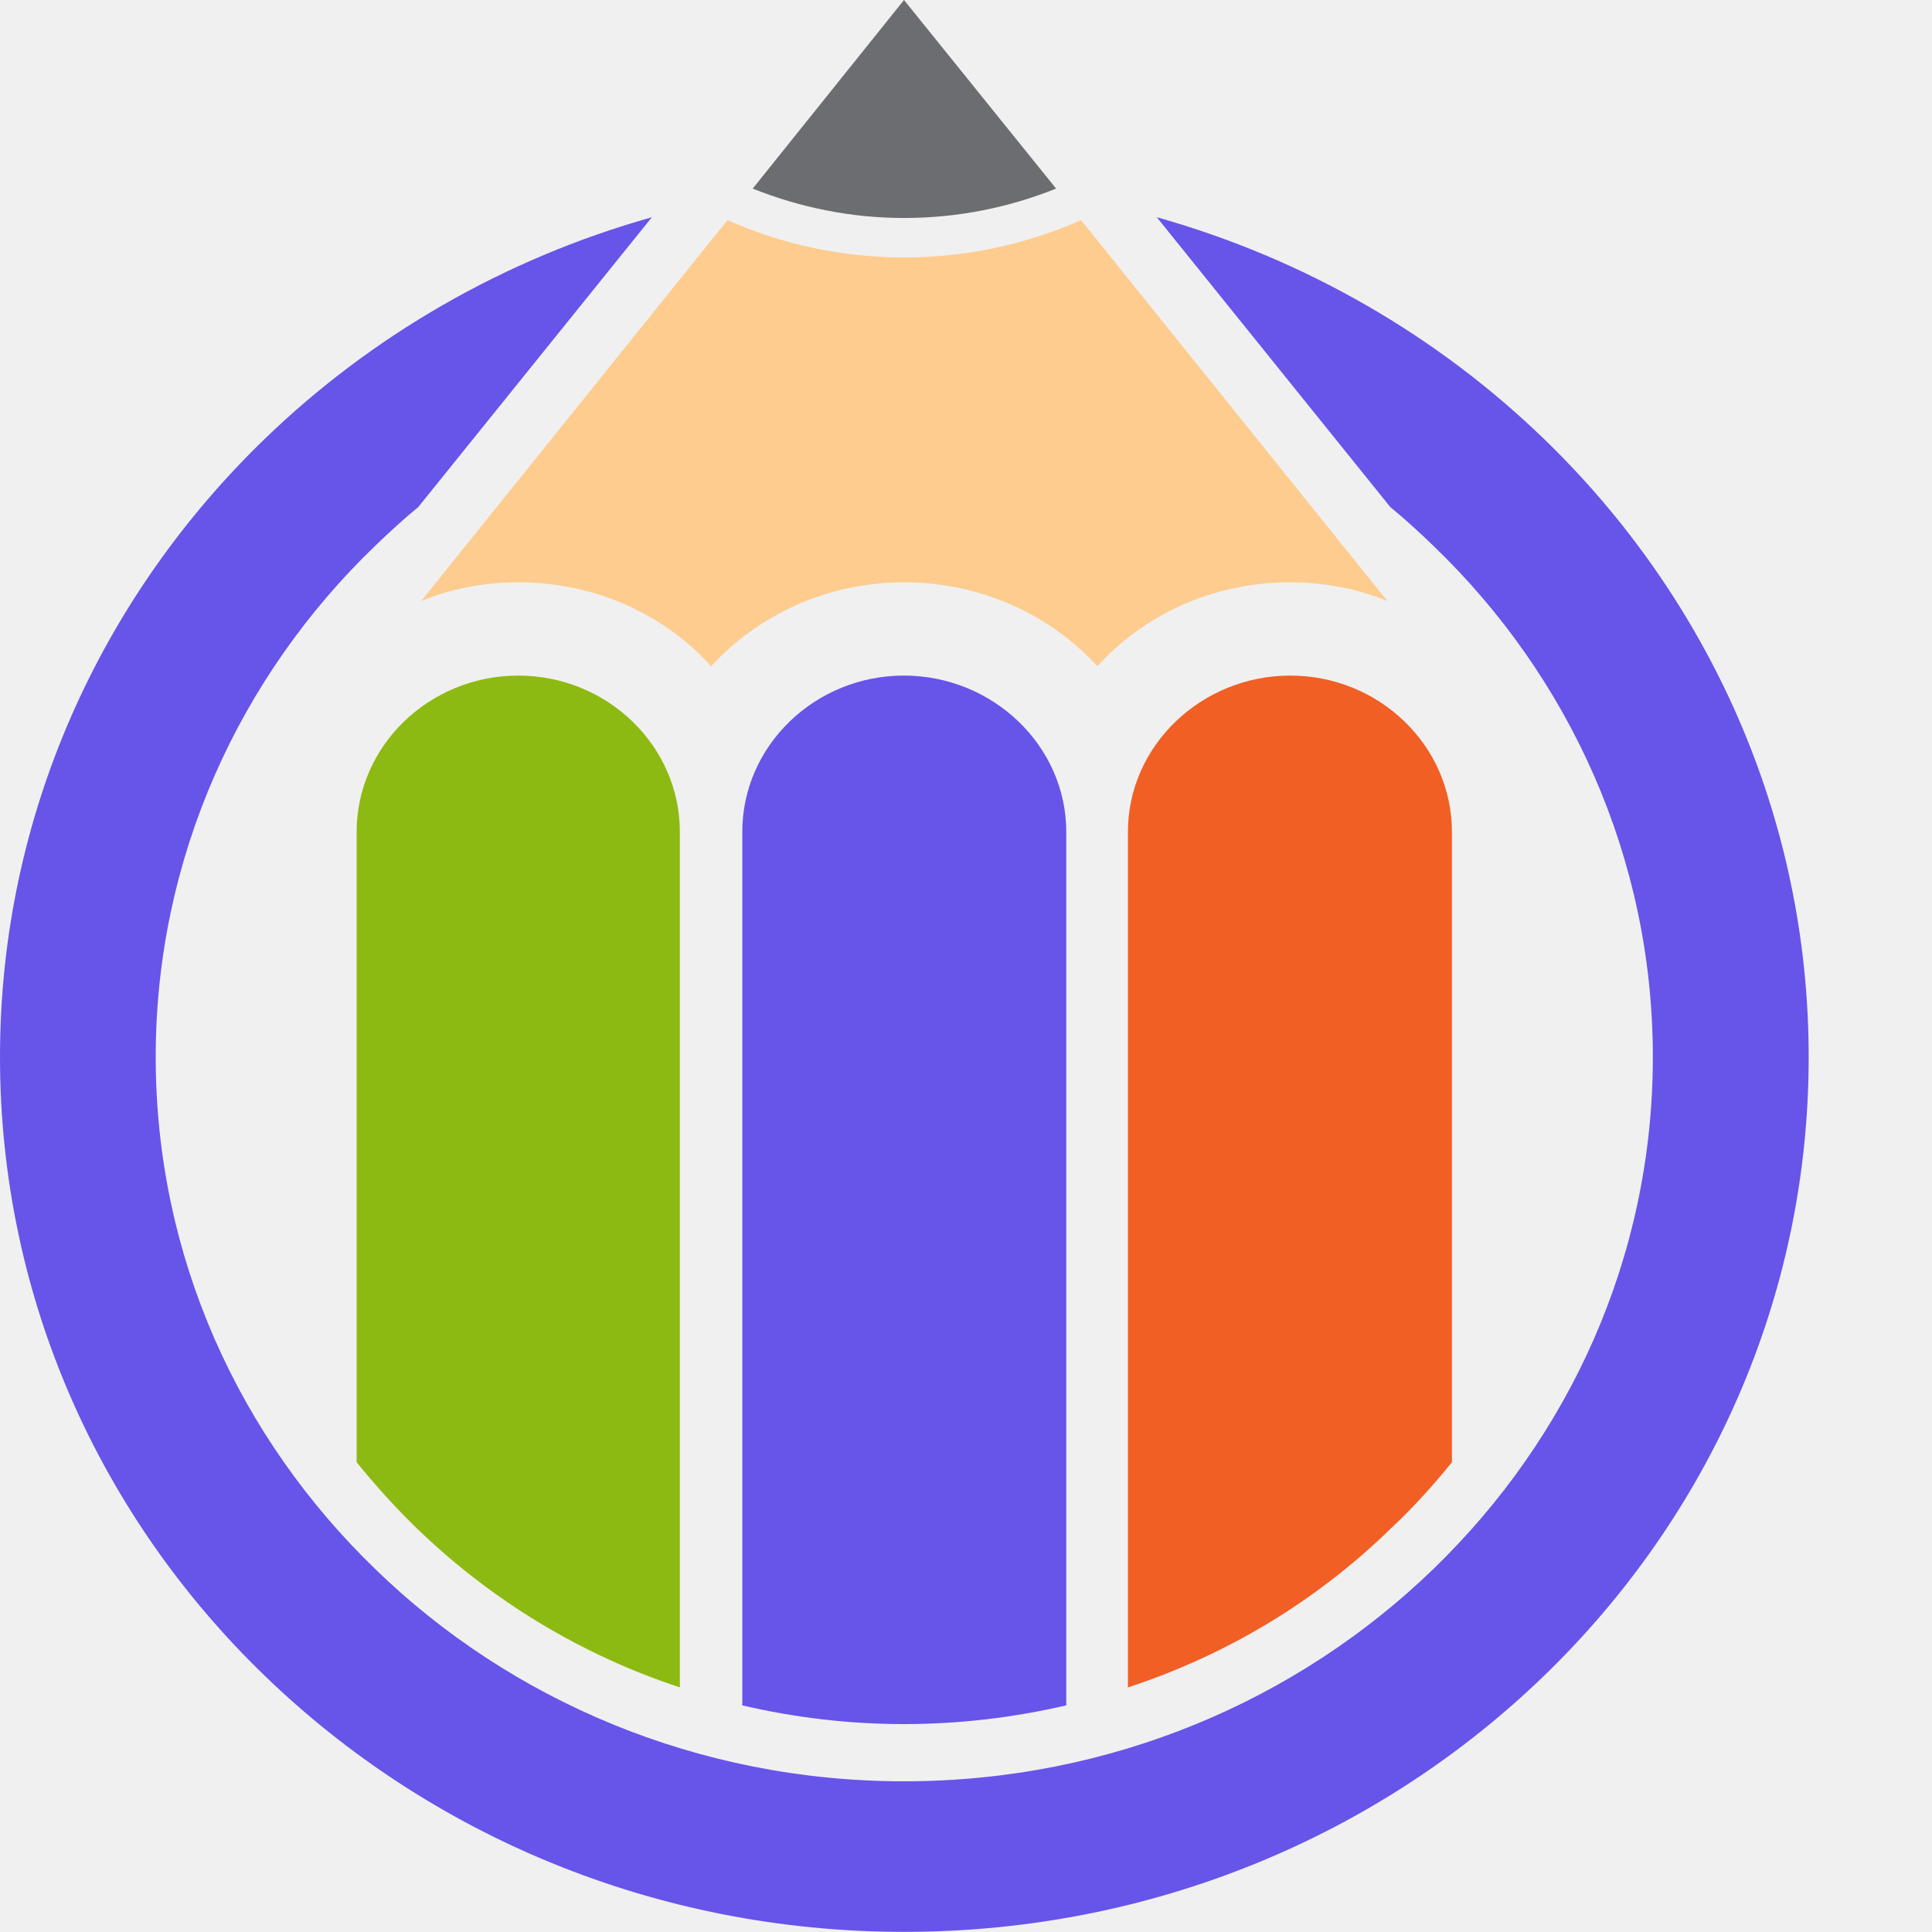
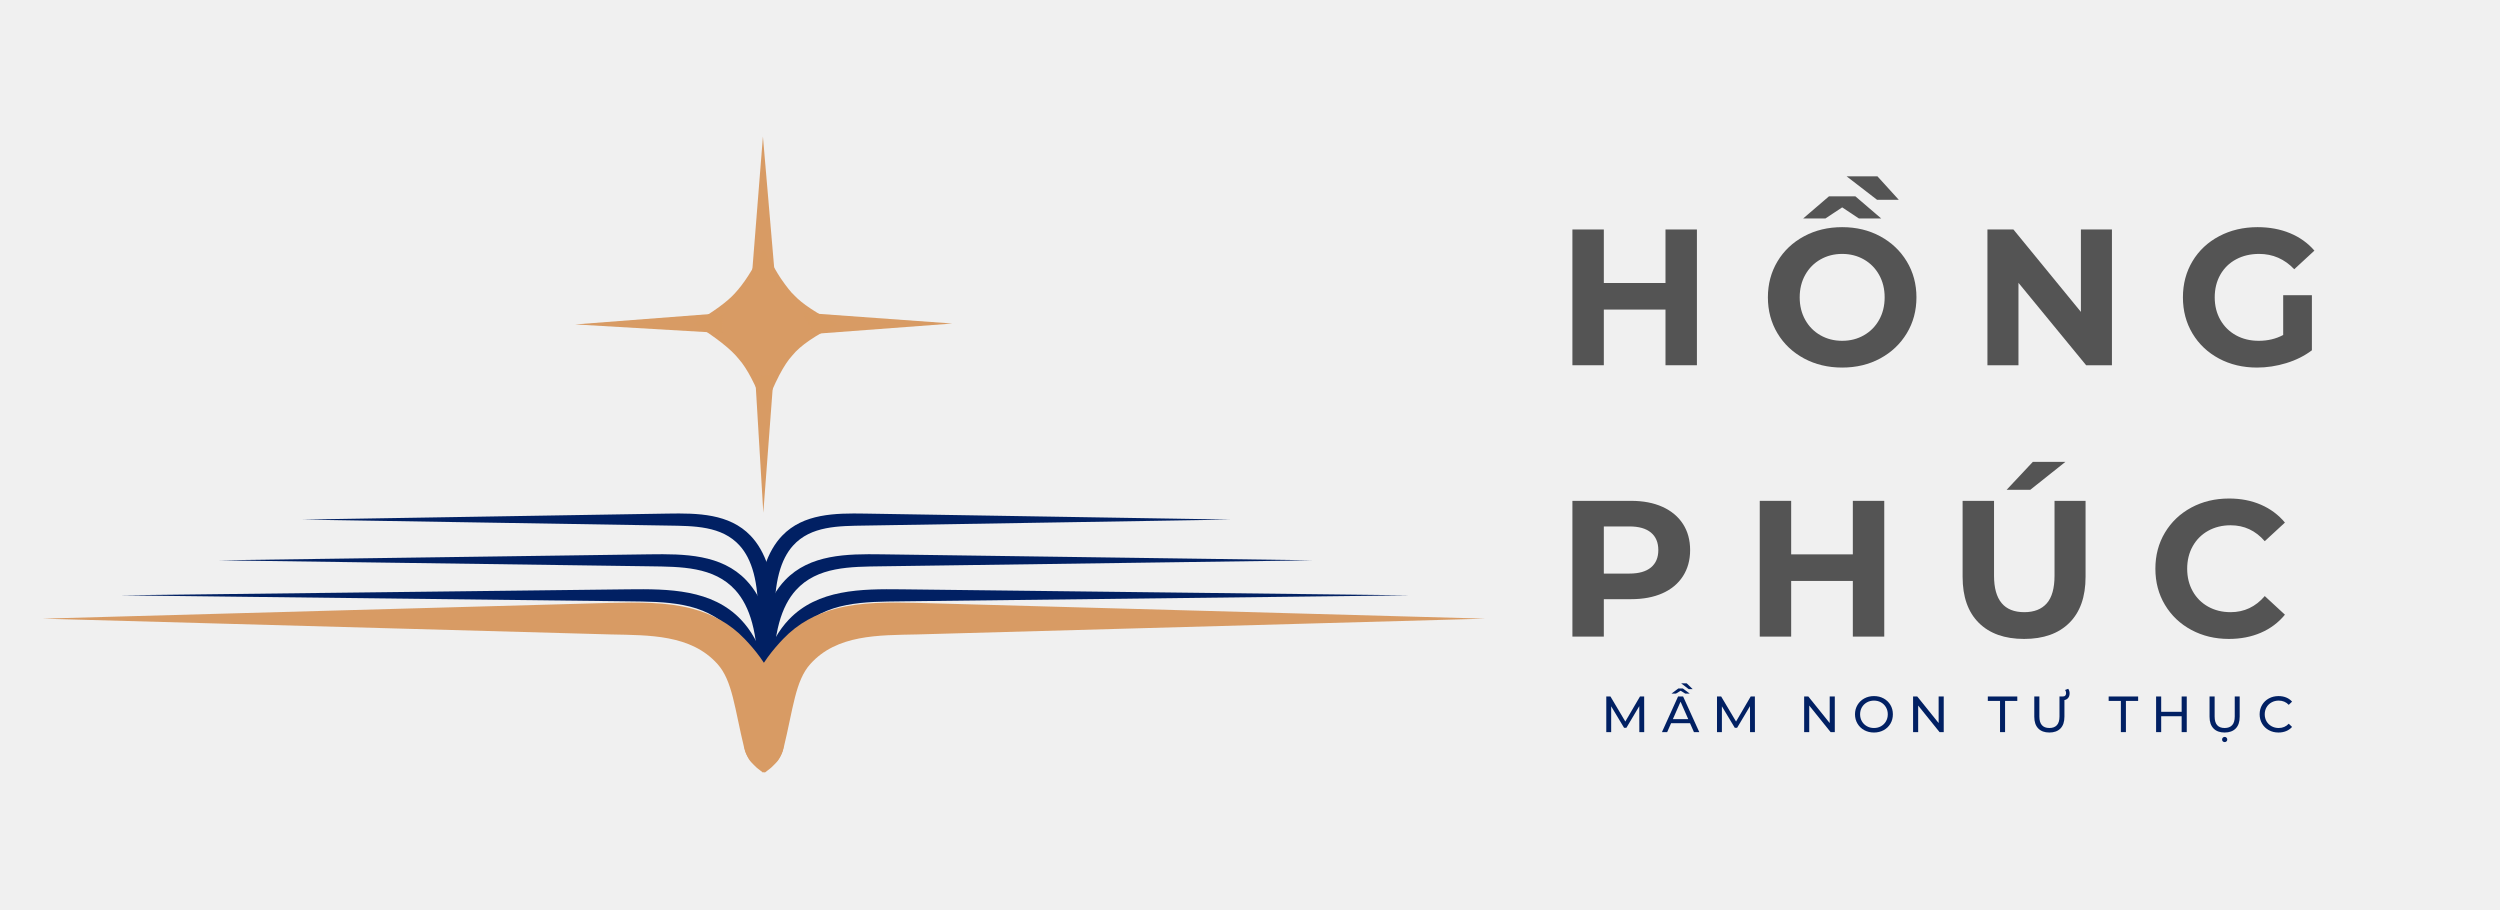
- <svg xmlns="http://www.w3.org/2000/svg" width="47" height="47" viewBox="0 0 47 47" fill="none">
-   <g clip-path="url(#clip0_10_3746)">
-     <path fill-rule="evenodd" clip-rule="evenodd" d="M18.058 37.351V33.183V26.674V20.237C18.058 18.142 19.826 16.435 21.989 16.435C24.155 16.435 25.939 18.145 25.939 20.237V26.674V33.183V37.351V41.487C24.659 41.783 23.343 41.942 21.989 41.942C20.654 41.942 19.338 41.786 18.058 41.487V37.351Z" fill="#6754E9" />
-     <path fill-rule="evenodd" clip-rule="evenodd" d="M8.676 35.573V33.183V26.674V20.237C8.676 18.142 10.445 16.435 12.608 16.435C14.774 16.435 16.539 18.145 16.539 20.237V26.674V33.183V37.543V41.05C14.159 40.264 11.975 38.955 10.136 37.177C9.617 36.672 9.128 36.131 8.676 35.573Z" fill="#8DBA12" />
-     <path fill-rule="evenodd" clip-rule="evenodd" d="M27.439 37.543V33.183V26.674V20.237C27.439 18.142 29.226 16.435 31.389 16.435C33.555 16.435 35.321 18.145 35.321 20.237V26.674V33.183V35.573C34.869 36.131 34.383 36.672 33.842 37.177C32.022 38.955 29.837 40.264 27.439 41.05V37.543Z" fill="#F15F25" />
-     <path fill-rule="evenodd" clip-rule="evenodd" d="M10.246 14.621L17.697 5.356C18.995 5.932 20.459 6.263 21.989 6.263C23.541 6.263 24.983 5.932 26.3 5.356L33.751 14.621C33.03 14.325 32.217 14.166 31.386 14.166C29.511 14.166 27.833 14.952 26.697 16.207C25.542 14.952 23.865 14.166 21.989 14.166C20.132 14.166 18.455 14.952 17.3 16.207C16.164 14.952 14.486 14.166 12.611 14.166C11.78 14.166 10.967 14.322 10.246 14.621Z" fill="#FECC8F" />
-     <path fill-rule="evenodd" clip-rule="evenodd" d="M18.311 4.588L21.992 0L25.692 4.588C24.555 5.043 23.312 5.303 21.992 5.303C20.691 5.303 19.448 5.043 18.311 4.588Z" fill="#6C6D70" />
-     <path d="M28.142 5.285C31.75 6.299 34.979 8.18 37.56 10.677C41.547 14.532 44 19.853 44 25.714C44 31.593 41.547 36.914 37.56 40.769C33.574 44.625 28.072 46.997 21.992 46.997C15.931 46.997 10.43 44.625 6.443 40.769C2.453 36.917 0 31.593 0 25.714C0 19.853 2.453 14.532 6.44 10.677C9.021 8.183 12.25 6.299 15.858 5.285L10.176 12.334C9.815 12.63 9.473 12.946 9.128 13.277C5.826 16.453 3.788 20.866 3.788 25.714C3.788 30.583 5.826 34.979 9.128 38.17C12.412 41.363 16.976 43.334 21.989 43.334C27.024 43.334 31.57 41.363 34.869 38.17C38.171 34.976 40.209 30.58 40.209 25.714C40.209 20.863 38.171 16.45 34.869 13.277C34.527 12.946 34.184 12.633 33.821 12.334L28.142 5.285Z" fill="#6754E9" />
-   </g>
+ <svg xmlns="http://www.w3.org/2000/svg" width="5500" zoomAndPan="magnify" viewBox="0 0 4125 1500" height="2000" preserveAspectRatio="xMidYMid meet" version="1.0">
  <defs>
-     <clipPath id="clip0_10_3746">
-       <rect width="44" height="47" fill="white" />
+     <g />
+     <clipPath id="283f531ffd">
+       <path d="M 882.039 294 L 1126 294 L 1126 328 L 882.039 328 Z M 882.039 294 " clip-rule="nonzero" />
+     </clipPath>
+     <clipPath id="8440cf685f">
+       <path d="M 1257 293 L 1503.652 293 L 1503.652 329 L 1257 329 Z M 1257 293 " clip-rule="nonzero" />
+     </clipPath>
+     <clipPath id="b2321533ce">
+       <path d="M 2.676 772 L 1228 772 L 1228 1052.879 L 2.676 1052.879 Z M 2.676 772 " clip-rule="nonzero" />
+     </clipPath>
+     <clipPath id="bea8241fe6">
+       <path d="M 1159 772 L 2384 772 L 2384 1052.879 L 1159 1052.879 Z M 1159 772 " clip-rule="nonzero" />
+     </clipPath>
+     <clipPath id="68dc355870">
+       <rect x="0" width="2387" y="0" height="1053" />
    </clipPath>
  </defs>
+   <g transform="matrix(1, 0, 0, 1, 67, 222)">
+     <g clip-path="url(#68dc355870)">
+       <path fill="#d89b64" d="M 1192.148 188.801 L 1188.766 195.316 C 1174.523 223.953 1160.266 245.988 1145.996 261.422 C 1133.629 275.453 1110.75 292.188 1077.359 311.621 C 1114.75 334.938 1139.688 354.609 1152.168 370.633 C 1165.762 385.879 1179.938 413.113 1194.695 452.34 C 1211.273 408.555 1226.531 379.23 1240.469 364.371 C 1253.398 348.258 1278.449 331.121 1315.613 312.961 C 1280.516 295.074 1256.496 279.191 1243.562 265.32 C 1238.293 260.566 1230.848 251.215 1221.23 237.258 C 1214.492 227.148 1205.914 212.086 1195.5 192.062 L 1192.148 188.801 " fill-opacity="0.996" fill-rule="nonzero" />
+       <path fill="#d89b64" d="M 1191.828 3.297 L 1173.254 236.996 C 1186.316 239.211 1199.383 241.422 1212.449 243.637 L 1191.828 3.297 " fill-opacity="0.996" fill-rule="nonzero" />
+       <g clip-path="url(#283f531ffd)">
+         <path fill="#d89b64" d="M 881.992 313.285 L 1125.59 294.559 C 1125.426 305.555 1125.258 316.551 1125.094 327.547 L 881.992 313.285 " fill-opacity="0.996" fill-rule="nonzero" />
+       </g>
+       <g clip-path="url(#8440cf685f)">
+         <path fill="#d89b64" d="M 1257.484 293.941 L 1257.48 293.941 C 1339.77 299.898 1422.062 305.855 1504.352 311.812 C 1428.098 317.539 1351.844 323.27 1275.59 329 L 1257.484 293.941 " fill-opacity="0.996" fill-rule="nonzero" />
+       </g>
+       <path fill="#d89b64" d="M 1179.098 400.531 L 1192.465 623.969 C 1198.258 547.219 1204.047 470.473 1209.84 393.723 L 1179.098 400.531 " fill-opacity="0.996" fill-rule="nonzero" />
+       <path fill="#012063" d="M 131.09 760.285 L 969.336 770.203 C 1030.156 770.922 1095.703 770.43 1137.789 816.941 C 1166.137 848.242 1183.055 900.543 1182.031 987.363 C 1182.031 995.309 1188.465 1001.742 1196.414 1001.742 C 1204.359 1001.742 1210.793 995.309 1210.793 987.363 C 1209.66 891.27 1187.785 834.352 1155.613 800.441 C 1107.965 750.219 1036.398 749.578 969.336 750.371 Z M 131.09 760.285 " fill-opacity="1" fill-rule="evenodd" />
+       <path fill="#012063" d="M 293.707 702.516 L 1004.863 712.402 C 1055.98 713.141 1111.109 712.629 1146.43 751.832 C 1170.188 778.191 1184.156 822.211 1183.129 895.16 C 1183.129 903.094 1189.582 909.547 1197.512 909.547 C 1205.441 909.547 1211.895 903.094 1211.895 895.16 C 1210.742 812.934 1191.859 764.289 1164.246 735.328 C 1123.375 692.434 1062.242 691.82 1004.863 692.625 Z M 293.707 702.516 " fill-opacity="1" fill-rule="evenodd" />
+       <path fill="#012063" d="M 431.52 635.305 L 1034.836 645.191 C 1077.711 645.898 1124.043 645.438 1153.598 678.395 C 1173.457 700.539 1184.898 737.559 1183.887 798.738 C 1183.887 806.664 1190.344 813.121 1198.27 813.121 C 1206.195 813.121 1212.652 806.664 1212.652 798.738 C 1211.508 728.27 1195.109 686.648 1171.414 661.891 C 1136.301 625.254 1084.004 624.598 1034.836 625.414 Z M 431.52 635.305 " fill-opacity="1" fill-rule="evenodd" />
+       <path fill="#012063" d="M 2258.992 760.285 L 1420.742 750.371 C 1353.68 749.578 1282.113 750.219 1234.465 800.441 C 1202.297 834.352 1180.422 891.27 1179.285 987.363 C 1179.285 995.309 1185.719 1001.742 1193.668 1001.742 C 1201.613 1001.742 1208.047 995.309 1208.047 987.363 C 1207.027 900.543 1223.941 848.242 1252.289 816.941 C 1294.375 770.43 1359.922 770.922 1420.742 770.203 Z M 2258.992 760.285 " fill-opacity="1" fill-rule="evenodd" />
+       <path fill="#012063" d="M 2098.879 702.516 L 1387.719 692.625 C 1330.344 691.82 1269.211 692.434 1228.336 735.328 C 1200.723 764.289 1181.844 812.934 1180.688 895.16 C 1180.688 903.094 1187.141 909.547 1195.07 909.547 C 1203.004 909.547 1209.457 903.094 1209.457 895.16 C 1208.43 822.211 1222.395 778.191 1246.156 751.832 C 1281.473 712.629 1336.605 713.141 1387.719 712.402 Z M 2098.879 702.516 " fill-opacity="1" fill-rule="evenodd" />
+       <path fill="#012063" d="M 1963.465 635.305 L 1360.145 625.414 C 1310.98 624.598 1258.68 625.254 1223.57 661.891 C 1199.871 686.648 1183.473 728.27 1182.328 798.738 C 1182.328 806.664 1188.785 813.121 1196.711 813.121 C 1204.637 813.121 1211.094 806.664 1211.094 798.738 C 1210.086 737.559 1221.527 700.539 1241.383 678.395 C 1270.938 645.438 1317.273 645.898 1360.145 645.191 Z M 1963.465 635.305 " fill-opacity="1" fill-rule="evenodd" />
+       <g clip-path="url(#b2321533ce)">
+         <path fill="#d89b64" d="M 2.961 798.785 L 940.812 824.824 C 1004.371 826.18 1073.094 824.824 1116.875 873.648 C 1141.73 901.34 1144.992 946.73 1161.039 1012.656 C 1162.438 1018.457 1164.766 1023.074 1168.109 1028.41 C 1171.836 1034.297 1173.91 1035.438 1179.16 1040.395 C 1186.699 1047.547 1186.531 1046.023 1194.871 1052.84 C 1203.297 1045.98 1203.043 1047.336 1210.367 1039.801 C 1215.617 1034.465 1217.27 1032.77 1220.656 1026.379 C 1223.875 1020.281 1225.316 1014.734 1225.992 1008.211 C 1234.887 921.492 1194.66 866.746 1161.633 832.191 C 1136.988 806.406 1107.52 790.91 1075.211 782.355 C 1032.996 771.133 985.949 771.727 940.812 772.742 Z M 2.961 798.785 " fill-opacity="1" fill-rule="evenodd" />
+       </g>
+       <g clip-path="url(#bea8241fe6)">
+         <path fill="#d89b64" d="M 2383.949 798.785 L 1446.098 772.742 C 1400.961 771.727 1353.918 771.133 1311.703 782.355 C 1279.395 790.91 1249.926 806.406 1225.281 832.191 C 1192.254 866.746 1152.027 921.492 1160.918 1008.211 C 1161.598 1014.734 1163.035 1020.281 1166.254 1026.379 C 1169.645 1032.77 1171.293 1034.465 1176.547 1039.801 C 1183.871 1047.336 1183.617 1045.98 1192.043 1052.84 C 1200.383 1046.023 1200.215 1047.547 1207.75 1040.395 C 1213 1035.438 1215.078 1034.297 1218.805 1028.41 C 1222.148 1023.074 1224.477 1018.457 1225.875 1012.656 C 1241.922 946.73 1245.184 901.34 1270.039 873.648 C 1313.82 824.824 1382.543 826.18 1446.098 824.824 Z M 2383.949 798.785 " fill-opacity="1" fill-rule="evenodd" />
+       </g>
+     </g>
+   </g>
+   <g fill="#545454" fill-opacity="1">
+     <g transform="translate(2567.908, 602.6466)">
+       <g>
+         <path d="M 232 -224 L 232 0 L 180.156 0 L 180.156 -91.844 L 78.406 -91.844 L 78.406 0 L 26.562 0 L 26.562 -224 L 78.406 -224 L 78.406 -135.688 L 180.156 -135.688 L 180.156 -224 Z M 232 -224 " />
+       </g>
+     </g>
+   </g>
+   <g fill="#545454" fill-opacity="1">
+     <g transform="translate(2904.544, 602.6466)">
+       <g>
+         <path d="M 135.047 3.844 C 111.785 3.844 90.82 -1.164 72.156 -11.188 C 53.488 -21.219 38.875 -35.035 28.312 -52.641 C 17.758 -70.242 12.484 -90.031 12.484 -112 C 12.484 -133.969 17.758 -153.754 28.312 -171.359 C 38.875 -188.961 53.488 -202.773 72.156 -212.797 C 90.82 -222.828 111.785 -227.844 135.047 -227.844 C 158.297 -227.844 179.195 -222.828 197.75 -212.797 C 216.312 -202.773 230.926 -188.961 241.594 -171.359 C 252.258 -153.754 257.594 -133.969 257.594 -112 C 257.594 -90.031 252.258 -70.242 241.594 -52.641 C 230.926 -35.035 216.312 -21.219 197.75 -11.188 C 179.195 -1.164 158.297 3.844 135.047 3.844 Z M 135.047 -40.312 C 148.266 -40.312 160.207 -43.352 170.875 -49.438 C 181.539 -55.52 189.914 -64 196 -74.875 C 202.082 -85.758 205.125 -98.133 205.125 -112 C 205.125 -125.863 202.082 -138.234 196 -149.109 C 189.914 -159.992 181.539 -168.477 170.875 -174.562 C 160.207 -180.645 148.266 -183.688 135.047 -183.688 C 121.816 -183.688 109.867 -180.645 99.203 -174.562 C 88.535 -168.477 80.16 -159.992 74.078 -149.109 C 67.992 -138.234 64.953 -125.863 64.953 -112 C 64.953 -98.133 67.992 -85.758 74.078 -74.875 C 80.16 -64 88.535 -55.52 99.203 -49.438 C 109.867 -43.352 121.816 -40.312 135.047 -40.312 Z M 162.562 -242.234 L 135.047 -260.484 L 107.531 -242.234 L 70.734 -242.234 L 113.281 -278.719 L 156.812 -278.719 L 199.359 -242.234 Z M 142.391 -311.672 L 193.266 -311.672 L 228.469 -272.953 L 192.641 -272.953 Z M 142.391 -311.672 " />
+       </g>
+     </g>
+   </g>
+   <g fill="#545454" fill-opacity="1">
+     <g transform="translate(3252.699, 602.6466)">
+       <g>
+         <path d="M 232 -224 L 232 0 L 189.438 0 L 77.766 -136 L 77.766 0 L 26.562 0 L 26.562 -224 L 69.438 -224 L 180.797 -88 L 180.797 -224 Z M 232 -224 " />
+       </g>
+     </g>
+   </g>
+   <g fill="#545454" fill-opacity="1">
+     <g transform="translate(3589.334, 602.6466)">
+       <g>
+         <path d="M 177.922 -115.516 L 225.281 -115.516 L 225.281 -24.641 C 213.125 -15.461 199.047 -8.422 183.047 -3.516 C 167.047 1.391 150.938 3.844 134.719 3.844 C 111.469 3.844 90.562 -1.113 72 -11.031 C 53.438 -20.957 38.875 -34.719 28.312 -52.312 C 17.758 -69.914 12.484 -89.812 12.484 -112 C 12.484 -134.188 17.758 -154.078 28.312 -171.672 C 38.875 -189.273 53.539 -203.035 72.312 -212.953 C 91.094 -222.879 112.219 -227.844 135.688 -227.844 C 155.312 -227.844 173.125 -224.535 189.125 -217.922 C 205.125 -211.305 218.562 -201.707 229.438 -189.125 L 196.156 -158.406 C 180.156 -175.258 160.848 -183.688 138.234 -183.688 C 123.941 -183.688 111.25 -180.695 100.156 -174.719 C 89.062 -168.75 80.422 -160.32 74.234 -149.438 C 68.047 -138.562 64.953 -126.082 64.953 -112 C 64.953 -98.133 68.047 -85.758 74.234 -74.875 C 80.422 -64 89.008 -55.52 100 -49.438 C 110.988 -43.352 123.52 -40.312 137.594 -40.312 C 152.531 -40.312 165.973 -43.516 177.922 -49.922 Z M 177.922 -115.516 " />
+       </g>
+     </g>
+   </g>
+   <g fill="#545454" fill-opacity="1">
+     <g transform="translate(2567.908, 1050.397)">
+       <g>
+         <path d="M 123.516 -224 C 143.359 -224 160.586 -220.691 175.203 -214.078 C 189.816 -207.461 201.066 -198.078 208.953 -185.922 C 216.848 -173.766 220.797 -159.363 220.797 -142.719 C 220.797 -126.289 216.848 -111.941 208.953 -99.672 C 201.066 -87.41 189.816 -78.023 175.203 -71.516 C 160.586 -65.016 143.359 -61.766 123.516 -61.766 L 78.406 -61.766 L 78.406 0 L 26.562 0 L 26.562 -224 Z M 120.641 -104 C 136.211 -104 148.051 -107.359 156.156 -114.078 C 164.258 -120.797 168.312 -130.344 168.312 -142.719 C 168.312 -155.301 164.258 -164.953 156.156 -171.672 C 148.051 -178.398 136.211 -181.766 120.641 -181.766 L 78.406 -181.766 L 78.406 -104 Z M 120.641 -104 " />
+       </g>
+     </g>
+   </g>
+   <g fill="#545454" fill-opacity="1">
+     <g transform="translate(2877.024, 1050.397)">
+       <g>
+         <path d="M 232 -224 L 232 0 L 180.156 0 L 180.156 -91.844 L 78.406 -91.844 L 78.406 0 L 26.562 0 L 26.562 -224 L 78.406 -224 L 78.406 -135.688 L 180.156 -135.688 L 180.156 -224 Z M 232 -224 " />
+       </g>
+     </g>
+   </g>
+   <g fill="#545454" fill-opacity="1">
+     <g transform="translate(3213.66, 1050.397)">
+       <g>
+         <path d="M 126.078 3.844 C 94.078 3.844 69.172 -5.008 51.359 -22.719 C 33.547 -40.426 24.641 -65.707 24.641 -98.562 L 24.641 -224 L 76.484 -224 L 76.484 -100.484 C 76.484 -60.367 93.125 -40.312 126.406 -40.312 C 142.613 -40.312 154.984 -45.164 163.516 -54.875 C 172.047 -64.582 176.312 -79.785 176.312 -100.484 L 176.312 -224 L 227.516 -224 L 227.516 -98.562 C 227.516 -65.707 218.609 -40.426 200.797 -22.719 C 182.984 -5.008 158.078 3.844 126.078 3.844 Z M 140.484 -288.312 L 194.25 -288.312 L 136.328 -242.234 L 97.281 -242.234 Z M 140.484 -288.312 " />
+       </g>
+     </g>
+   </g>
+   <g fill="#545454" fill-opacity="1">
+     <g transform="translate(3543.895, 1050.397)">
+       <g>
+         <path d="M 133.766 3.844 C 110.93 3.844 90.285 -1.113 71.828 -11.031 C 53.379 -20.957 38.875 -34.719 28.312 -52.312 C 17.758 -69.914 12.484 -89.812 12.484 -112 C 12.484 -134.188 17.758 -154.078 28.312 -171.672 C 38.875 -189.273 53.379 -203.035 71.828 -212.953 C 90.285 -222.879 111.035 -227.844 134.078 -227.844 C 153.492 -227.844 171.039 -224.426 186.719 -217.594 C 202.395 -210.77 215.566 -200.957 226.234 -188.156 L 192.953 -157.438 C 177.805 -174.938 159.035 -183.688 136.641 -183.688 C 122.773 -183.688 110.398 -180.645 99.516 -174.562 C 88.641 -168.477 80.16 -159.992 74.078 -149.109 C 67.992 -138.234 64.953 -125.863 64.953 -112 C 64.953 -98.133 67.992 -85.758 74.078 -74.875 C 80.16 -64 88.641 -55.52 99.516 -49.438 C 110.398 -43.352 122.773 -40.312 136.641 -40.312 C 159.035 -40.312 177.805 -49.164 192.953 -66.875 L 226.234 -36.156 C 215.566 -23.145 202.336 -13.223 186.547 -6.391 C 170.766 0.43 153.172 3.844 133.766 3.844 Z M 133.766 3.844 " />
+       </g>
+     </g>
+   </g>
+   <g fill="#012063" fill-opacity="1">
+     <g transform="translate(2641.554, 1207.997)">
+       <g>
+         <path d="M 63.344 0 L 63.25 -42.844 L 42 -7.141 L 38.141 -7.141 L 16.891 -42.594 L 16.891 0 L 8.812 0 L 8.812 -58.797 L 15.703 -58.797 L 40.234 -17.469 L 64.422 -58.797 L 71.312 -58.797 L 71.406 0 Z M 63.344 0 " />
+       </g>
+     </g>
+   </g>
+   <g fill="#012063" fill-opacity="1">
+     <g transform="translate(2742.259, 1207.997)">
+       <g>
+         <path d="M 46.281 -14.703 L 15.031 -14.703 L 8.562 0 L -0.078 0 L 26.547 -58.797 L 34.859 -58.797 L 61.578 0 L 52.75 0 Z M 43.344 -21.422 L 30.656 -50.234 L 17.969 -21.422 Z M 38.375 -63.578 L 30.734 -68.281 L 23.094 -63.578 L 15.703 -63.578 L 26.953 -71.984 L 34.516 -71.984 L 45.781 -63.578 Z M 31.672 -80.469 L 40.828 -80.469 L 50.656 -70.969 L 44.109 -70.969 Z M 31.672 -80.469 " />
+       </g>
+     </g>
+   </g>
+   <g fill="#012063" fill-opacity="1">
+     <g transform="translate(2824.234, 1207.997)">
+       <g>
+         <path d="M 63.344 0 L 63.25 -42.844 L 42 -7.141 L 38.141 -7.141 L 16.891 -42.594 L 16.891 0 L 8.812 0 L 8.812 -58.797 L 15.703 -58.797 L 40.234 -17.469 L 64.422 -58.797 L 71.312 -58.797 L 71.406 0 Z M 63.344 0 " />
+       </g>
+     </g>
+   </g>
+   <g fill="#012063" fill-opacity="1">
+     <g transform="translate(2924.938, 1207.997)">
+       <g />
+     </g>
+   </g>
+   <g fill="#012063" fill-opacity="1">
+     <g transform="translate(2968.027, 1207.997)">
+       <g>
+         <path d="M 59.391 -58.797 L 59.391 0 L 52.5 0 L 17.219 -43.844 L 17.219 0 L 8.812 0 L 8.812 -58.797 L 15.703 -58.797 L 50.984 -14.953 L 50.984 -58.797 Z M 59.391 -58.797 " />
+       </g>
+     </g>
+   </g>
+   <g fill="#012063" fill-opacity="1">
+     <g transform="translate(3056.721, 1207.997)">
+       <g>
+         <path d="M 35.359 0.672 C 29.422 0.672 24.07 -0.629 19.312 -3.234 C 14.562 -5.836 10.828 -9.438 8.109 -14.031 C 5.391 -18.625 4.031 -23.75 4.031 -29.406 C 4.031 -35.062 5.391 -40.18 8.109 -44.766 C 10.828 -49.359 14.562 -52.957 19.312 -55.562 C 24.07 -58.164 29.422 -59.469 35.359 -59.469 C 41.242 -59.469 46.566 -58.164 51.328 -55.562 C 56.086 -52.957 59.812 -49.375 62.5 -44.812 C 65.188 -40.25 66.531 -35.113 66.531 -29.406 C 66.531 -23.688 65.188 -18.547 62.5 -13.984 C 59.812 -9.422 56.086 -5.836 51.328 -3.234 C 46.566 -0.629 41.242 0.672 35.359 0.672 Z M 35.359 -6.797 C 39.672 -6.797 43.551 -7.773 47 -9.734 C 50.445 -11.703 53.16 -14.406 55.141 -17.844 C 57.129 -21.289 58.125 -25.145 58.125 -29.406 C 58.125 -33.656 57.129 -37.5 55.141 -40.938 C 53.16 -44.383 50.445 -47.086 47 -49.047 C 43.551 -51.016 39.672 -52 35.359 -52 C 31.047 -52 27.141 -51.016 23.641 -49.047 C 20.141 -47.086 17.395 -44.383 15.406 -40.938 C 13.426 -37.5 12.438 -33.656 12.438 -29.406 C 12.438 -25.145 13.426 -21.289 15.406 -17.844 C 17.395 -14.406 20.141 -11.703 23.641 -9.734 C 27.141 -7.773 31.047 -6.797 35.359 -6.797 Z M 35.359 -6.797 " />
+       </g>
+     </g>
+   </g>
+   <g fill="#012063" fill-opacity="1">
+     <g transform="translate(3147.767, 1207.997)">
+       <g>
+         <path d="M 59.391 -58.797 L 59.391 0 L 52.5 0 L 17.219 -43.844 L 17.219 0 L 8.812 0 L 8.812 -58.797 L 15.703 -58.797 L 50.984 -14.953 L 50.984 -58.797 Z M 59.391 -58.797 " />
+       </g>
+     </g>
+   </g>
+   <g fill="#012063" fill-opacity="1">
+     <g transform="translate(3236.461, 1207.997)">
+       <g />
+     </g>
+   </g>
+   <g fill="#012063" fill-opacity="1">
+     <g transform="translate(3279.55, 1207.997)">
+       <g>
+         <path d="M 20.5 -51.484 L 0.344 -51.484 L 0.344 -58.797 L 48.969 -58.797 L 48.969 -51.484 L 28.812 -51.484 L 28.812 0 L 20.5 0 Z M 20.5 -51.484 " />
+       </g>
+     </g>
+   </g>
+   <g fill="#012063" fill-opacity="1">
+     <g transform="translate(3348.254, 1207.997)">
+       <g>
+         <path d="M 33.188 0.672 C 25.344 0.672 19.234 -1.566 14.859 -6.047 C 10.492 -10.523 8.312 -16.969 8.312 -25.375 L 8.312 -58.797 L 16.719 -58.797 L 16.719 -25.703 C 16.719 -13.098 22.234 -6.797 33.266 -6.797 C 38.641 -6.797 42.754 -8.348 45.609 -11.453 C 48.461 -14.566 49.891 -19.316 49.891 -25.703 L 49.891 -58.797 L 58.047 -58.797 L 58.047 -25.375 C 58.047 -16.914 55.859 -10.457 51.484 -6 C 47.117 -1.551 41.02 0.672 33.188 0.672 Z M 53.922 -58.797 L 55.438 -58.797 C 57.227 -58.797 58.57 -59.301 59.469 -60.312 C 60.363 -61.32 60.812 -62.641 60.812 -64.266 C 60.812 -66.273 60.254 -68.035 59.141 -69.547 L 64.266 -71.484 C 65.828 -69.359 66.609 -66.867 66.609 -64.016 C 66.609 -60.535 65.613 -57.773 63.625 -55.734 C 61.645 -53.691 58.914 -52.672 55.438 -52.672 L 53.922 -52.672 Z M 53.922 -58.797 " />
+       </g>
+     </g>
+   </g>
+   <g fill="#012063" fill-opacity="1">
+     <g transform="translate(3435.857, 1207.997)">
+       <g />
+     </g>
+   </g>
+   <g fill="#012063" fill-opacity="1">
+     <g transform="translate(3478.945, 1207.997)">
+       <g>
+         <path d="M 20.5 -51.484 L 0.344 -51.484 L 0.344 -58.797 L 48.969 -58.797 L 48.969 -51.484 L 28.812 -51.484 L 28.812 0 L 20.5 0 Z M 20.5 -51.484 " />
+       </g>
+     </g>
+   </g>
+   <g fill="#012063" fill-opacity="1">
+     <g transform="translate(3548.742, 1207.997)">
+       <g>
+         <path d="M 59.391 -58.797 L 59.391 0 L 50.984 0 L 50.984 -26.203 L 17.219 -26.203 L 17.219 0 L 8.812 0 L 8.812 -58.797 L 17.219 -58.797 L 17.219 -33.516 L 50.984 -33.516 L 50.984 -58.797 Z M 59.391 -58.797 " />
+       </g>
+     </g>
+   </g>
+   <g fill="#012063" fill-opacity="1">
+     <g transform="translate(3637.436, 1207.997)">
+       <g>
+         <path d="M 33.188 0.672 C 25.344 0.672 19.234 -1.566 14.859 -6.047 C 10.492 -10.523 8.312 -16.969 8.312 -25.375 L 8.312 -58.797 L 16.719 -58.797 L 16.719 -25.703 C 16.719 -13.098 22.234 -6.797 33.266 -6.797 C 38.641 -6.797 42.754 -8.348 45.609 -11.453 C 48.461 -14.566 49.891 -19.316 49.891 -25.703 L 49.891 -58.797 L 58.047 -58.797 L 58.047 -25.375 C 58.047 -16.914 55.859 -10.457 51.484 -6 C 47.117 -1.551 41.02 0.672 33.188 0.672 Z M 33.266 16.469 C 32.086 16.469 31.078 16.07 30.234 15.281 C 29.398 14.5 28.984 13.492 28.984 12.266 C 28.984 11.035 29.398 10 30.234 9.156 C 31.078 8.312 32.086 7.891 33.266 7.891 C 34.441 7.891 35.445 8.312 36.281 9.156 C 37.125 10 37.547 11.035 37.547 12.266 C 37.547 13.492 37.125 14.5 36.281 15.281 C 35.445 16.07 34.441 16.469 33.266 16.469 Z M 33.266 16.469 " />
+       </g>
+     </g>
+   </g>
+   <g fill="#012063" fill-opacity="1">
+     <g transform="translate(3724.367, 1207.997)">
+       <g>
+         <path d="M 35.109 0.672 C 29.234 0.672 23.926 -0.629 19.188 -3.234 C 14.457 -5.836 10.75 -9.422 8.062 -13.984 C 5.375 -18.547 4.031 -23.688 4.031 -29.406 C 4.031 -35.113 5.375 -40.25 8.062 -44.812 C 10.75 -49.375 14.473 -52.957 19.234 -55.562 C 23.992 -58.164 29.316 -59.469 35.203 -59.469 C 39.785 -59.469 43.984 -58.695 47.797 -57.156 C 51.609 -55.625 54.859 -53.344 57.547 -50.312 L 52.078 -45.031 C 47.648 -49.676 42.133 -52 35.531 -52 C 31.164 -52 27.219 -51.016 23.688 -49.047 C 20.156 -47.086 17.395 -44.383 15.406 -40.938 C 13.426 -37.5 12.438 -33.656 12.438 -29.406 C 12.438 -25.145 13.426 -21.289 15.406 -17.844 C 17.395 -14.406 20.156 -11.703 23.688 -9.734 C 27.219 -7.773 31.164 -6.797 35.531 -6.797 C 42.082 -6.797 47.598 -9.148 52.078 -13.859 L 57.547 -8.562 C 54.859 -5.539 51.594 -3.242 47.75 -1.672 C 43.914 -0.109 39.703 0.672 35.109 0.672 Z M 35.109 0.672 " />
+       </g>
+     </g>
+   </g>
</svg>
